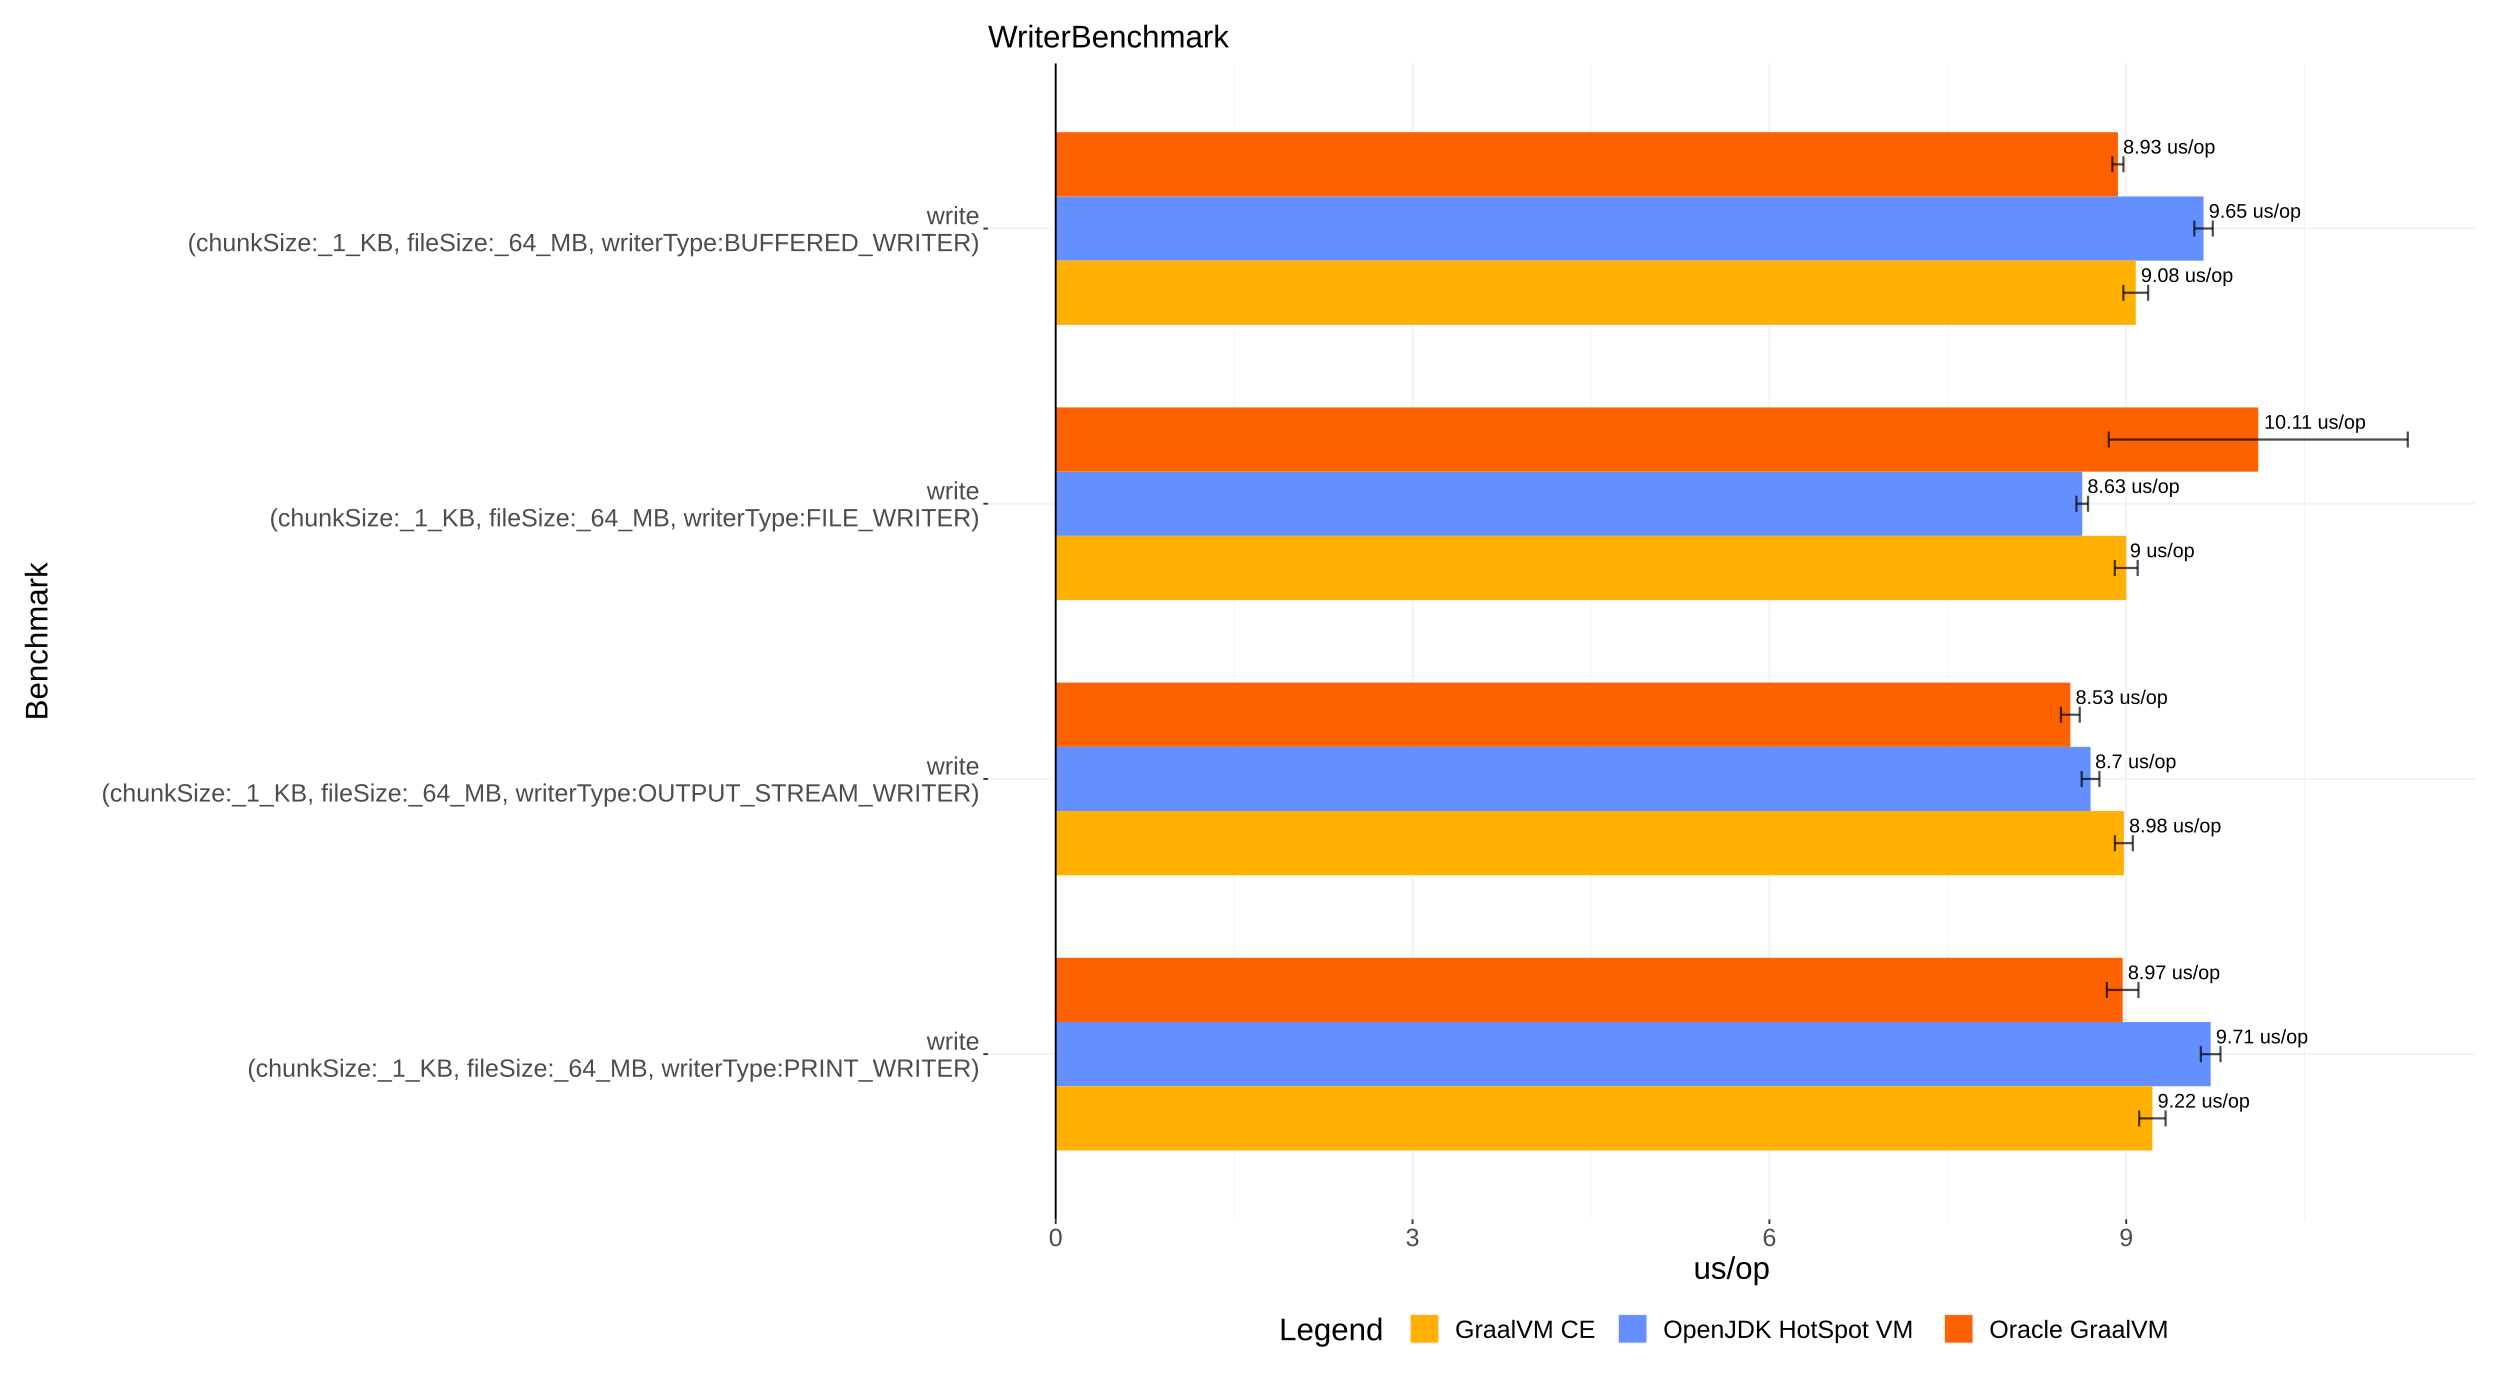
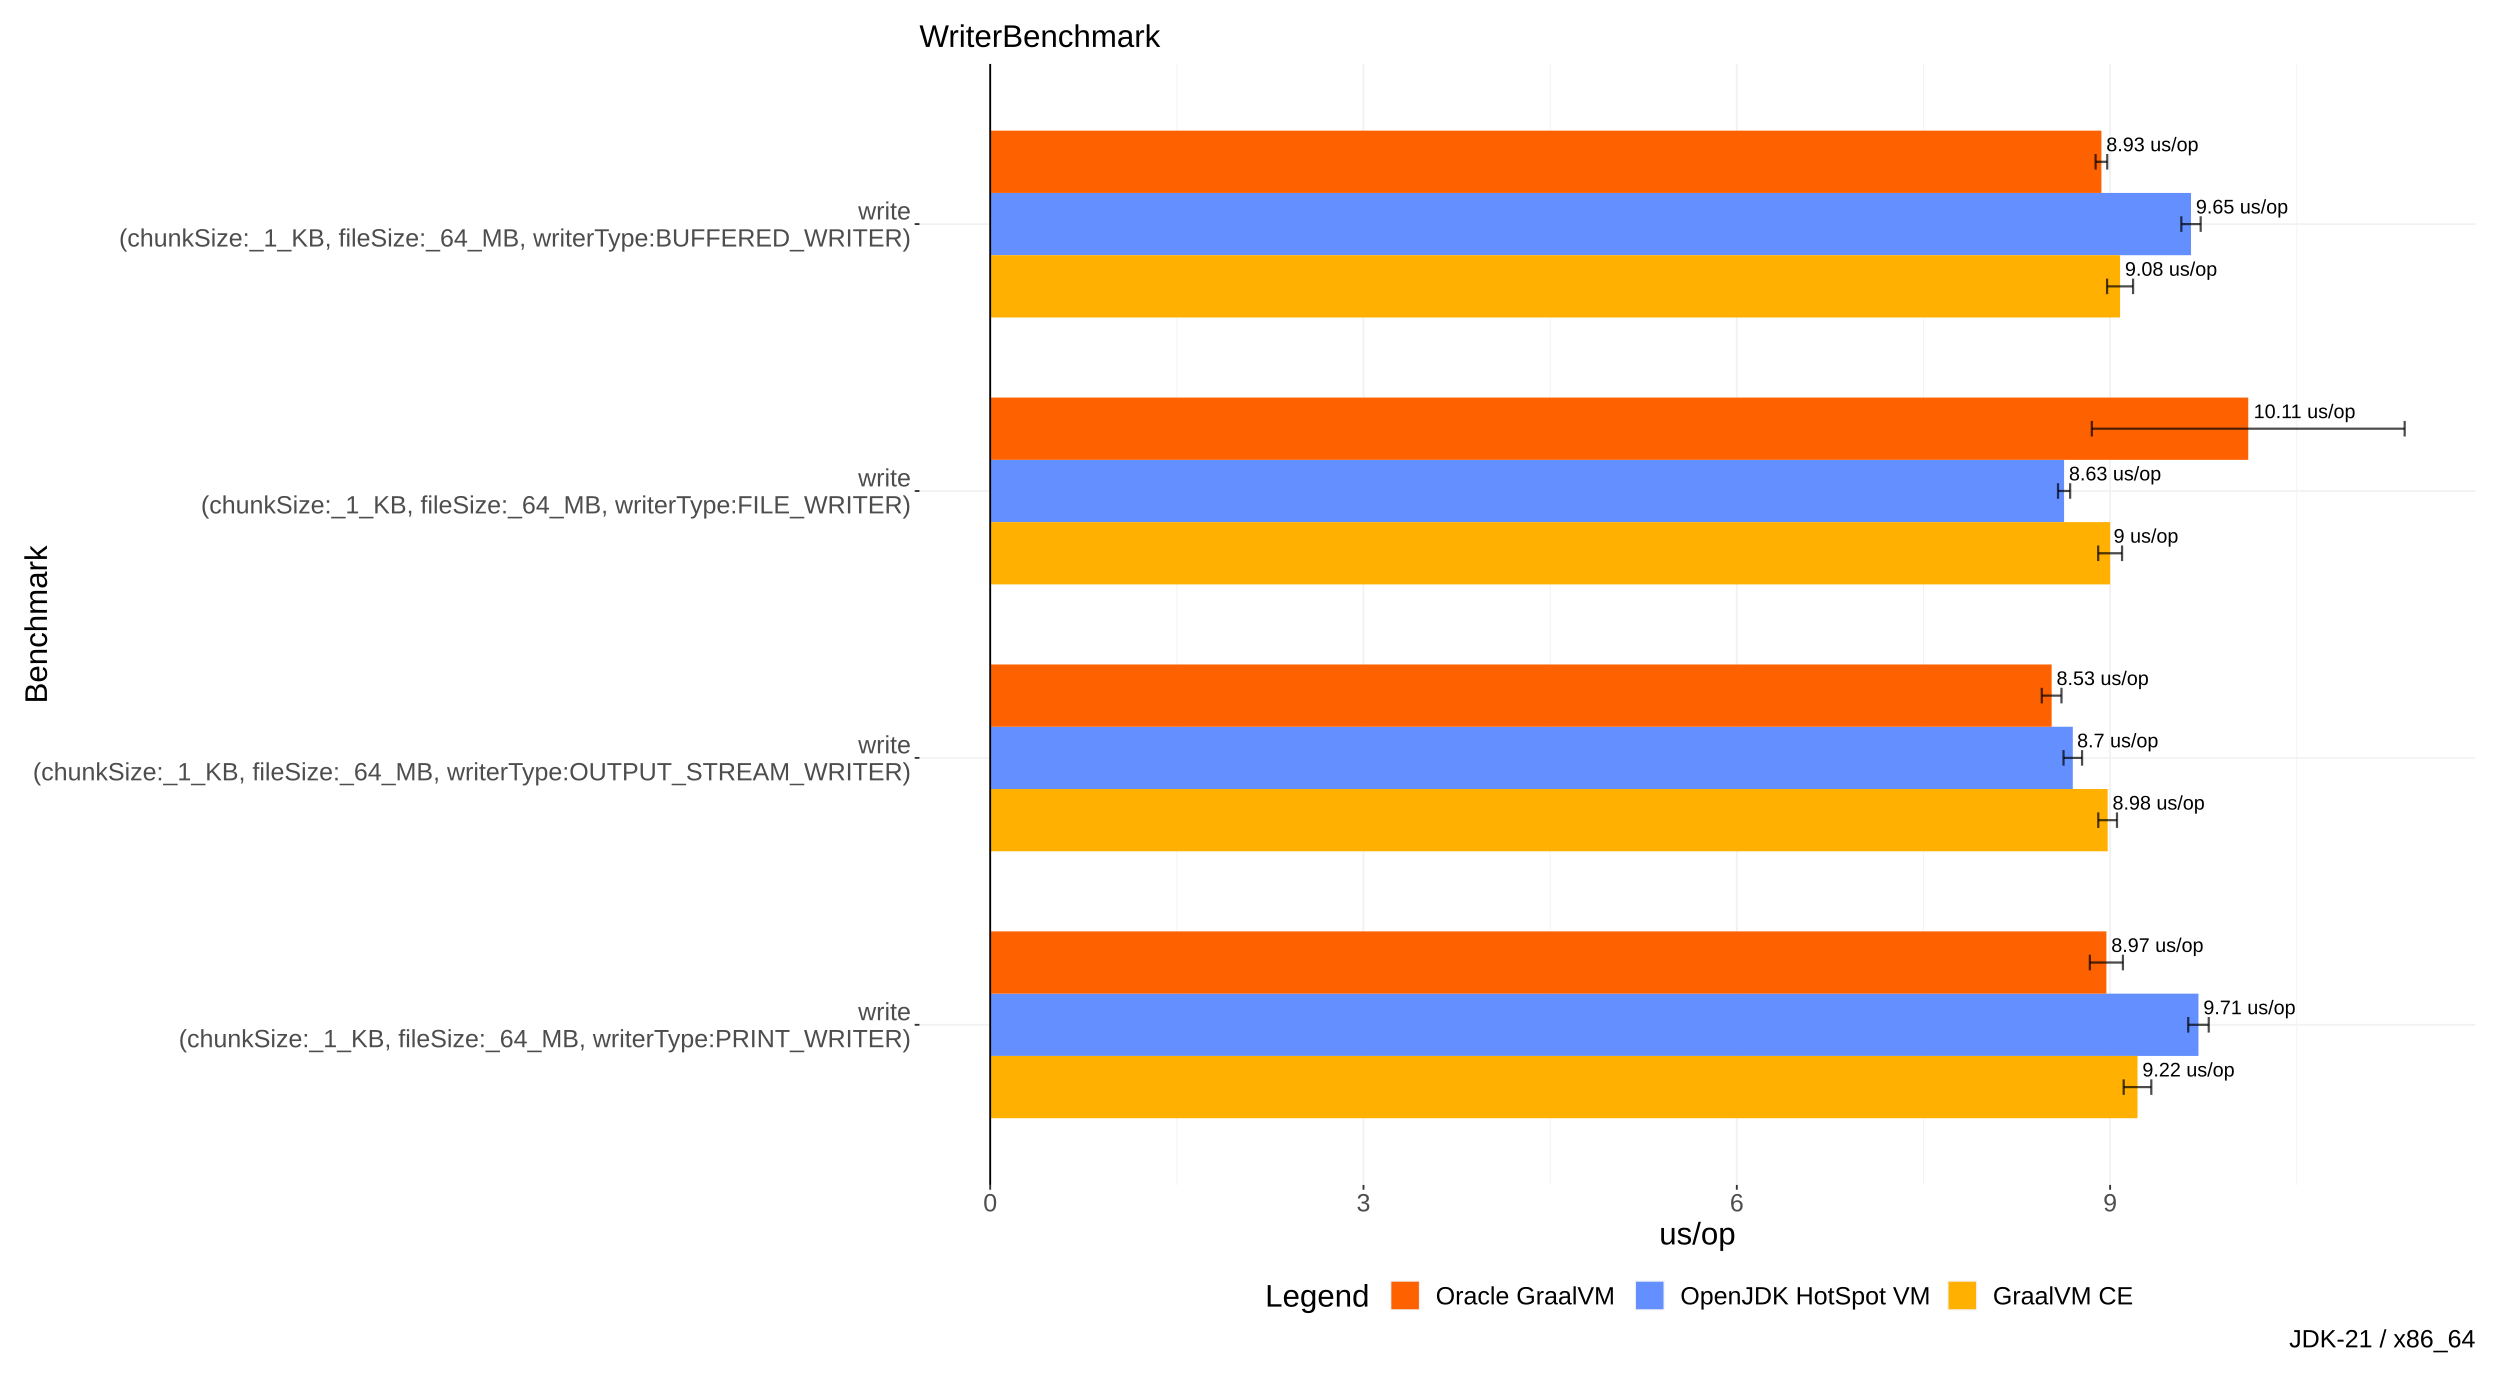
<svg xmlns="http://www.w3.org/2000/svg" class="svglite" width="1440.00pt" height="793.70pt" viewBox="0 0 1440.00 793.70">
  <defs>
    <style type="text/css">
    .svglite line, .svglite polyline, .svglite polygon, .svglite path, .svglite rect, .svglite circle {
      fill: none;
      stroke: #000000;
      stroke-linecap: round;
      stroke-linejoin: round;
      stroke-miterlimit: 10.00;
    }
    .svglite text {
      white-space: pre;
    }
  </style>
  </defs>
  <rect width="100%" height="100%" style="stroke: none; fill: #FFFFFF;" />
  <defs>
    <clipPath id="cpMC4wMHwxNDQwLjAwfDAuMDB8NzkzLjcw">
      <rect x="0.00" y="0.00" width="1440.00" height="793.70" />
    </clipPath>
  </defs>
  <g clip-path="url(#cpMC4wMHwxNDQwLjAwfDAuMDB8NzkzLjcw)">
    <rect x="0.00" y="0.00" width="1440.00" height="793.70" style="stroke-width: 1.07; stroke: #FFFFFF; fill: #FFFFFF;" />
-     <rect x="569.14" y="36.52" width="856.69" height="665.78" style="stroke-width: 1.07; stroke: none;" />
-     <polyline points="710.85,702.30 710.85,36.52 " style="stroke-width: 0.53; stroke: #F2F2F2; stroke-linecap: butt;" />
-     <polyline points="916.39,702.30 916.39,36.52 " style="stroke-width: 0.53; stroke: #F2F2F2; stroke-linecap: butt;" />
-     <polyline points="1121.94,702.30 1121.94,36.52 " style="stroke-width: 0.53; stroke: #F2F2F2; stroke-linecap: butt;" />
-     <polyline points="1327.48,702.30 1327.48,36.52 " style="stroke-width: 0.53; stroke: #F2F2F2; stroke-linecap: butt;" />
-     <polyline points="569.14,607.19 1425.83,607.19 " style="stroke-width: 1.07; stroke: #F2F2F2; stroke-linecap: butt;" />
-     <polyline points="569.14,448.67 1425.83,448.67 " style="stroke-width: 1.07; stroke: #F2F2F2; stroke-linecap: butt;" />
-     <polyline points="569.14,290.15 1425.83,290.15 " style="stroke-width: 1.07; stroke: #F2F2F2; stroke-linecap: butt;" />
-     <polyline points="569.14,131.63 1425.83,131.63 " style="stroke-width: 1.07; stroke: #F2F2F2; stroke-linecap: butt;" />
-     <polyline points="608.08,702.30 608.08,36.52 " style="stroke-width: 1.07; stroke: #F2F2F2; stroke-linecap: butt;" />
-     <polyline points="813.62,702.30 813.62,36.52 " style="stroke-width: 1.07; stroke: #F2F2F2; stroke-linecap: butt;" />
-     <polyline points="1019.17,702.30 1019.17,36.52 " style="stroke-width: 1.07; stroke: #F2F2F2; stroke-linecap: butt;" />
-     <polyline points="1224.71,702.30 1224.71,36.52 " style="stroke-width: 1.07; stroke: #F2F2F2; stroke-linecap: butt;" />
-     <rect x="608.08" y="588.70" width="665.28" height="36.99" style="stroke-width: 1.07; stroke: none; stroke-linecap: butt; stroke-linejoin: miter; fill: #648FFF;" />
-     <rect x="608.08" y="625.69" width="631.70" height="36.99" style="stroke-width: 1.07; stroke: none; stroke-linecap: butt; stroke-linejoin: miter; fill: #FFB000;" />
-     <rect x="608.08" y="551.71" width="614.58" height="36.99" style="stroke-width: 1.07; stroke: none; stroke-linecap: butt; stroke-linejoin: miter; fill: #FE6100;" />
-     <rect x="608.08" y="430.18" width="596.08" height="36.99" style="stroke-width: 1.07; stroke: none; stroke-linecap: butt; stroke-linejoin: miter; fill: #648FFF;" />
-     <rect x="608.08" y="467.17" width="615.26" height="36.99" style="stroke-width: 1.07; stroke: none; stroke-linecap: butt; stroke-linejoin: miter; fill: #FFB000;" />
-     <rect x="608.08" y="393.19" width="584.43" height="36.99" style="stroke-width: 1.07; stroke: none; stroke-linecap: butt; stroke-linejoin: miter; fill: #FE6100;" />
-     <rect x="608.08" y="271.66" width="591.28" height="36.99" style="stroke-width: 1.07; stroke: none; stroke-linecap: butt; stroke-linejoin: miter; fill: #648FFF;" />
-     <rect x="608.08" y="308.65" width="616.63" height="36.99" style="stroke-width: 1.07; stroke: none; stroke-linecap: butt; stroke-linejoin: miter; fill: #FFB000;" />
-     <rect x="608.08" y="234.67" width="692.68" height="36.99" style="stroke-width: 1.07; stroke: none; stroke-linecap: butt; stroke-linejoin: miter; fill: #FE6100;" />
-     <rect x="608.08" y="113.14" width="661.17" height="36.99" style="stroke-width: 1.07; stroke: none; stroke-linecap: butt; stroke-linejoin: miter; fill: #648FFF;" />
-     <rect x="608.08" y="150.13" width="622.11" height="36.99" style="stroke-width: 1.07; stroke: none; stroke-linecap: butt; stroke-linejoin: miter; fill: #FFB000;" />
-     <rect x="608.08" y="76.15" width="611.84" height="36.99" style="stroke-width: 1.07; stroke: none; stroke-linecap: butt; stroke-linejoin: miter; fill: #FE6100;" />
-     <text x="1276.36" y="600.97" style="font-size: 11.38px; font-family: &quot;Liberation Sans&quot;;" textLength="60.08px" lengthAdjust="spacingAndGlyphs">9.71 us/op</text>
-     <text x="1242.79" y="637.96" style="font-size: 11.38px; font-family: &quot;Liberation Sans&quot;;" textLength="60.08px" lengthAdjust="spacingAndGlyphs">9.22 us/op</text>
-     <text x="1225.66" y="563.98" style="font-size: 11.38px; font-family: &quot;Liberation Sans&quot;;" textLength="60.08px" lengthAdjust="spacingAndGlyphs">8.97 us/op</text>
-     <text x="1206.80" y="442.45" style="font-size: 11.38px; font-family: &quot;Liberation Sans&quot;;" textLength="52.85px" lengthAdjust="spacingAndGlyphs">8.7 us/op</text>
-     <text x="1226.34" y="479.44" style="font-size: 11.38px; font-family: &quot;Liberation Sans&quot;;" textLength="60.08px" lengthAdjust="spacingAndGlyphs">8.98 us/op</text>
-     <text x="1195.51" y="405.46" style="font-size: 11.38px; font-family: &quot;Liberation Sans&quot;;" textLength="60.08px" lengthAdjust="spacingAndGlyphs">8.53 us/op</text>
-     <text x="1202.36" y="283.93" style="font-size: 11.38px; font-family: &quot;Liberation Sans&quot;;" textLength="60.08px" lengthAdjust="spacingAndGlyphs">8.63 us/op</text>
-     <text x="1226.81" y="320.92" style="font-size: 11.38px; font-family: &quot;Liberation Sans&quot;;" textLength="42.00px" lengthAdjust="spacingAndGlyphs">9 us/op</text>
-     <text x="1304.13" y="246.94" style="font-size: 11.38px; font-family: &quot;Liberation Sans&quot;;" textLength="67.32px" lengthAdjust="spacingAndGlyphs">10.11 us/op</text>
-     <text x="1272.25" y="125.41" style="font-size: 11.38px; font-family: &quot;Liberation Sans&quot;;" textLength="60.08px" lengthAdjust="spacingAndGlyphs">9.65 us/op</text>
-     <text x="1233.20" y="162.40" style="font-size: 11.38px; font-family: &quot;Liberation Sans&quot;;" textLength="60.08px" lengthAdjust="spacingAndGlyphs">9.08 us/op</text>
-     <text x="1222.92" y="88.43" style="font-size: 11.38px; font-family: &quot;Liberation Sans&quot;;" textLength="60.08px" lengthAdjust="spacingAndGlyphs">8.93 us/op</text>
-     <polyline points="1279.01,611.82 1279.01,602.57 " style="stroke-width: 1.28; stroke: #000000; stroke-opacity: 0.70; stroke-linecap: butt;" />
-     <polyline points="1279.01,607.19 1267.70,607.19 " style="stroke-width: 1.28; stroke: #000000; stroke-opacity: 0.70; stroke-linecap: butt;" />
-     <polyline points="1267.70,611.82 1267.70,602.57 " style="stroke-width: 1.28; stroke: #000000; stroke-opacity: 0.70; stroke-linecap: butt;" />
-     <polyline points="1247.38,648.80 1247.38,639.56 " style="stroke-width: 1.28; stroke: #000000; stroke-opacity: 0.70; stroke-linecap: butt;" />
-     <polyline points="1247.38,644.18 1232.18,644.18 " style="stroke-width: 1.28; stroke: #000000; stroke-opacity: 0.70; stroke-linecap: butt;" />
-     <polyline points="1232.18,648.80 1232.18,639.56 " style="stroke-width: 1.28; stroke: #000000; stroke-opacity: 0.70; stroke-linecap: butt;" />
-     <polyline points="1231.76,574.83 1231.76,565.58 " style="stroke-width: 1.28; stroke: #000000; stroke-opacity: 0.70; stroke-linecap: butt;" />
-     <polyline points="1231.76,570.20 1213.55,570.20 " style="stroke-width: 1.28; stroke: #000000; stroke-opacity: 0.70; stroke-linecap: butt;" />
-     <polyline points="1213.55,574.83 1213.55,565.58 " style="stroke-width: 1.28; stroke: #000000; stroke-opacity: 0.70; stroke-linecap: butt;" />
-     <polyline points="1209.26,453.30 1209.26,444.05 " style="stroke-width: 1.28; stroke: #000000; stroke-opacity: 0.70; stroke-linecap: butt;" />
-     <polyline points="1209.26,448.67 1199.05,448.67 " style="stroke-width: 1.28; stroke: #000000; stroke-opacity: 0.70; stroke-linecap: butt;" />
-     <polyline points="1199.05,453.30 1199.05,444.05 " style="stroke-width: 1.28; stroke: #000000; stroke-opacity: 0.70; stroke-linecap: butt;" />
-     <polyline points="1228.50,490.28 1228.50,481.04 " style="stroke-width: 1.28; stroke: #000000; stroke-opacity: 0.70; stroke-linecap: butt;" />
-     <polyline points="1228.50,485.66 1218.18,485.66 " style="stroke-width: 1.28; stroke: #000000; stroke-opacity: 0.70; stroke-linecap: butt;" />
-     <polyline points="1218.18,490.28 1218.18,481.04 " style="stroke-width: 1.28; stroke: #000000; stroke-opacity: 0.70; stroke-linecap: butt;" />
-     <polyline points="1197.93,416.31 1197.93,407.06 " style="stroke-width: 1.28; stroke: #000000; stroke-opacity: 0.70; stroke-linecap: butt;" />
-     <polyline points="1197.93,411.68 1187.09,411.68 " style="stroke-width: 1.28; stroke: #000000; stroke-opacity: 0.70; stroke-linecap: butt;" />
-     <polyline points="1187.09,416.31 1187.09,407.06 " style="stroke-width: 1.28; stroke: #000000; stroke-opacity: 0.70; stroke-linecap: butt;" />
-     <polyline points="1202.70,294.78 1202.70,285.53 " style="stroke-width: 1.28; stroke: #000000; stroke-opacity: 0.70; stroke-linecap: butt;" />
-     <polyline points="1202.70,290.15 1196.02,290.15 " style="stroke-width: 1.28; stroke: #000000; stroke-opacity: 0.70; stroke-linecap: butt;" />
-     <polyline points="1196.02,294.78 1196.02,285.53 " style="stroke-width: 1.28; stroke: #000000; stroke-opacity: 0.70; stroke-linecap: butt;" />
-     <polyline points="1231.29,331.76 1231.29,322.52 " style="stroke-width: 1.28; stroke: #000000; stroke-opacity: 0.70; stroke-linecap: butt;" />
-     <polyline points="1231.29,327.14 1218.13,327.14 " style="stroke-width: 1.28; stroke: #000000; stroke-opacity: 0.70; stroke-linecap: butt;" />
-     <polyline points="1218.13,331.76 1218.13,322.52 " style="stroke-width: 1.28; stroke: #000000; stroke-opacity: 0.70; stroke-linecap: butt;" />
-     <polyline points="1386.89,257.79 1386.89,248.54 " style="stroke-width: 1.28; stroke: #000000; stroke-opacity: 0.70; stroke-linecap: butt;" />
-     <polyline points="1386.89,253.17 1214.64,253.17 " style="stroke-width: 1.28; stroke: #000000; stroke-opacity: 0.70; stroke-linecap: butt;" />
-     <polyline points="1214.64,257.79 1214.64,248.54 " style="stroke-width: 1.28; stroke: #000000; stroke-opacity: 0.70; stroke-linecap: butt;" />
-     <polyline points="1274.57,136.26 1274.57,127.01 " style="stroke-width: 1.28; stroke: #000000; stroke-opacity: 0.70; stroke-linecap: butt;" />
-     <polyline points="1274.57,131.63 1263.91,131.63 " style="stroke-width: 1.28; stroke: #000000; stroke-opacity: 0.70; stroke-linecap: butt;" />
-     <polyline points="1263.91,136.26 1263.91,127.01 " style="stroke-width: 1.28; stroke: #000000; stroke-opacity: 0.70; stroke-linecap: butt;" />
-     <polyline points="1237.34,173.25 1237.34,164.00 " style="stroke-width: 1.28; stroke: #000000; stroke-opacity: 0.70; stroke-linecap: butt;" />
-     <polyline points="1237.34,168.62 1223.04,168.62 " style="stroke-width: 1.28; stroke: #000000; stroke-opacity: 0.70; stroke-linecap: butt;" />
-     <polyline points="1223.04,173.25 1223.04,164.00 " style="stroke-width: 1.28; stroke: #000000; stroke-opacity: 0.70; stroke-linecap: butt;" />
-     <polyline points="1223.12,99.27 1223.12,90.02 " style="stroke-width: 1.28; stroke: #000000; stroke-opacity: 0.70; stroke-linecap: butt;" />
-     <polyline points="1223.12,94.65 1216.71,94.65 " style="stroke-width: 1.28; stroke: #000000; stroke-opacity: 0.70; stroke-linecap: butt;" />
-     <polyline points="1216.71,99.27 1216.71,90.02 " style="stroke-width: 1.28; stroke: #000000; stroke-opacity: 0.70; stroke-linecap: butt;" />
-     <line x1="608.08" y1="702.30" x2="608.08" y2="36.52" style="stroke-width: 1.07; stroke-linecap: butt;" />
-     <text x="564.21" y="604.66" text-anchor="end" style="font-size: 14.40px;fill: #4D4D4D; font-family: &quot;Liberation Sans&quot;;" textLength="36.19px" lengthAdjust="spacingAndGlyphs">write</text>
-     <text x="564.21" y="620.21" text-anchor="end" style="font-size: 14.40px;fill: #4D4D4D; font-family: &quot;Liberation Sans&quot;;" textLength="447.77px" lengthAdjust="spacingAndGlyphs">(chunkSize:_1_KB, fileSize:_64_MB, writerType:PRINT_WRITER)</text>
-     <text x="564.21" y="446.14" text-anchor="end" style="font-size: 14.40px;fill: #4D4D4D; font-family: &quot;Liberation Sans&quot;;" textLength="36.19px" lengthAdjust="spacingAndGlyphs">write</text>
-     <text x="564.21" y="461.69" text-anchor="end" style="font-size: 14.40px;fill: #4D4D4D; font-family: &quot;Liberation Sans&quot;;" textLength="530.42px" lengthAdjust="spacingAndGlyphs">(chunkSize:_1_KB, fileSize:_64_MB, writerType:OUTPUT_STREAM_WRITER)</text>
-     <text x="564.21" y="287.62" text-anchor="end" style="font-size: 14.40px;fill: #4D4D4D; font-family: &quot;Liberation Sans&quot;;" textLength="36.19px" lengthAdjust="spacingAndGlyphs">write</text>
-     <text x="564.21" y="303.17" text-anchor="end" style="font-size: 14.40px;fill: #4D4D4D; font-family: &quot;Liberation Sans&quot;;" textLength="434.93px" lengthAdjust="spacingAndGlyphs">(chunkSize:_1_KB, fileSize:_64_MB, writerType:FILE_WRITER)</text>
-     <text x="564.21" y="129.10" text-anchor="end" style="font-size: 14.40px;fill: #4D4D4D; font-family: &quot;Liberation Sans&quot;;" textLength="36.19px" lengthAdjust="spacingAndGlyphs">write</text>
-     <text x="564.21" y="144.66" text-anchor="end" style="font-size: 14.40px;fill: #4D4D4D; font-family: &quot;Liberation Sans&quot;;" textLength="481.52px" lengthAdjust="spacingAndGlyphs">(chunkSize:_1_KB, fileSize:_64_MB, writerType:BUFFERED_WRITER)</text>
-     <polyline points="566.40,607.19 569.14,607.19 " style="stroke-width: 1.07; stroke: #333333; stroke-linecap: butt;" />
-     <polyline points="566.40,448.67 569.14,448.67 " style="stroke-width: 1.07; stroke: #333333; stroke-linecap: butt;" />
-     <polyline points="566.40,290.15 569.14,290.15 " style="stroke-width: 1.07; stroke: #333333; stroke-linecap: butt;" />
-     <polyline points="566.40,131.63 569.14,131.63 " style="stroke-width: 1.07; stroke: #333333; stroke-linecap: butt;" />
-     <polyline points="608.08,705.04 608.08,702.30 " style="stroke-width: 1.07; stroke: #333333; stroke-linecap: butt;" />
-     <polyline points="813.62,705.04 813.62,702.30 " style="stroke-width: 1.07; stroke: #333333; stroke-linecap: butt;" />
-     <polyline points="1019.17,705.04 1019.17,702.30 " style="stroke-width: 1.07; stroke: #333333; stroke-linecap: butt;" />
-     <polyline points="1224.71,705.04 1224.71,702.30 " style="stroke-width: 1.07; stroke: #333333; stroke-linecap: butt;" />
-     <text x="608.08" y="717.73" text-anchor="middle" style="font-size: 14.40px;fill: #4D4D4D; font-family: &quot;Liberation Sans&quot;;" textLength="9.16px" lengthAdjust="spacingAndGlyphs">0</text>
-     <text x="813.62" y="717.73" text-anchor="middle" style="font-size: 14.40px;fill: #4D4D4D; font-family: &quot;Liberation Sans&quot;;" textLength="9.16px" lengthAdjust="spacingAndGlyphs">3</text>
-     <text x="1019.17" y="717.73" text-anchor="middle" style="font-size: 14.40px;fill: #4D4D4D; font-family: &quot;Liberation Sans&quot;;" textLength="9.16px" lengthAdjust="spacingAndGlyphs">6</text>
-     <text x="1224.71" y="717.73" text-anchor="middle" style="font-size: 14.40px;fill: #4D4D4D; font-family: &quot;Liberation Sans&quot;;" textLength="9.16px" lengthAdjust="spacingAndGlyphs">9</text>
-     <text x="997.48" y="736.59" text-anchor="middle" style="font-size: 18.00px; font-family: &quot;Liberation Sans&quot;;" textLength="49.28px" lengthAdjust="spacingAndGlyphs">us/op</text>
-     <text transform="translate(27.30,369.41) rotate(-90)" text-anchor="middle" style="font-size: 18.00px; font-family: &quot;Liberation Sans&quot;;" textLength="102.52px" lengthAdjust="spacingAndGlyphs">Benchmark</text>
-     <rect x="731.29" y="751.29" width="532.38" height="28.24" style="stroke-width: 1.07; stroke: none; fill: #FFFFFF;" />
-     <text x="736.77" y="771.97" style="font-size: 18.00px; font-family: &quot;Liberation Sans&quot;;" textLength="66.12px" lengthAdjust="spacingAndGlyphs">Legend</text>
-     <rect x="811.85" y="756.77" width="17.28" height="17.28" style="stroke-width: 1.07; stroke: none; fill: #F2F2F2;" />
-     <rect x="812.56" y="757.48" width="15.86" height="15.86" style="stroke-width: 1.07; stroke: none; stroke-linecap: butt; stroke-linejoin: miter; fill: #FFB000;" />
-     <rect x="931.75" y="756.77" width="17.28" height="17.28" style="stroke-width: 1.07; stroke: none; fill: #F2F2F2;" />
-     <rect x="932.46" y="757.48" width="15.86" height="15.86" style="stroke-width: 1.07; stroke: none; stroke-linecap: butt; stroke-linejoin: miter; fill: #648FFF;" />
-     <rect x="1119.58" y="756.77" width="17.28" height="17.28" style="stroke-width: 1.07; stroke: none; fill: #F2F2F2;" />
-     <rect x="1120.29" y="757.48" width="15.86" height="15.86" style="stroke-width: 1.07; stroke: none; stroke-linecap: butt; stroke-linejoin: miter; fill: #FE6100;" />
-     <text x="838.10" y="770.65" style="font-size: 14.40px; font-family: &quot;Liberation Sans&quot;;" textLength="84.69px" lengthAdjust="spacingAndGlyphs">GraalVM CE</text>
-     <text x="958.00" y="770.65" style="font-size: 14.40px; font-family: &quot;Liberation Sans&quot;;" textLength="152.61px" lengthAdjust="spacingAndGlyphs">OpenJDK HotSpot VM</text>
-     <text x="1145.82" y="770.65" style="font-size: 14.40px; font-family: &quot;Liberation Sans&quot;;" textLength="112.37px" lengthAdjust="spacingAndGlyphs">Oracle GraalVM</text>
-     <text x="569.14" y="27.30" style="font-size: 18.00px; font-family: &quot;Liberation Sans&quot;;" textLength="157.45px" lengthAdjust="spacingAndGlyphs">WriterBenchmark</text>
+     <rect x="529.61" y="36.82" width="896.22" height="645.71" style="stroke-width: 1.07; stroke: none;" />
+     <polyline points="677.86,682.53 677.86,36.82 " style="stroke-width: 0.53; stroke: #F2F2F2; stroke-linecap: butt;" />
+     <polyline points="892.89,682.53 892.89,36.82 " style="stroke-width: 0.53; stroke: #F2F2F2; stroke-linecap: butt;" />
+     <polyline points="1107.92,682.53 1107.92,36.82 " style="stroke-width: 0.53; stroke: #F2F2F2; stroke-linecap: butt;" />
+     <polyline points="1322.94,682.53 1322.94,36.82 " style="stroke-width: 0.53; stroke: #F2F2F2; stroke-linecap: butt;" />
+     <polyline points="529.61,590.29 1425.83,590.29 " style="stroke-width: 1.07; stroke: #F2F2F2; stroke-linecap: butt;" />
+     <polyline points="529.61,436.55 1425.83,436.55 " style="stroke-width: 1.07; stroke: #F2F2F2; stroke-linecap: butt;" />
+     <polyline points="529.61,282.81 1425.83,282.81 " style="stroke-width: 1.07; stroke: #F2F2F2; stroke-linecap: butt;" />
+     <polyline points="529.61,129.07 1425.83,129.07 " style="stroke-width: 1.07; stroke: #F2F2F2; stroke-linecap: butt;" />
+     <polyline points="570.35,682.53 570.35,36.82 " style="stroke-width: 1.07; stroke: #F2F2F2; stroke-linecap: butt;" />
+     <polyline points="785.37,682.53 785.37,36.82 " style="stroke-width: 1.07; stroke: #F2F2F2; stroke-linecap: butt;" />
+     <polyline points="1000.40,682.53 1000.40,36.82 " style="stroke-width: 1.07; stroke: #F2F2F2; stroke-linecap: butt;" />
+     <polyline points="1215.43,682.53 1215.43,36.82 " style="stroke-width: 1.07; stroke: #F2F2F2; stroke-linecap: butt;" />
+     <rect x="570.35" y="572.35" width="695.97" height="35.87" style="stroke-width: 1.07; stroke: none; stroke-linecap: butt; stroke-linejoin: miter; fill: #648FFF;" />
+     <rect x="570.35" y="608.22" width="660.85" height="35.87" style="stroke-width: 1.07; stroke: none; stroke-linecap: butt; stroke-linejoin: miter; fill: #FFB000;" />
+     <rect x="570.35" y="536.48" width="642.93" height="35.87" style="stroke-width: 1.07; stroke: none; stroke-linecap: butt; stroke-linejoin: miter; fill: #FE6100;" />
+     <rect x="570.35" y="418.61" width="623.58" height="35.87" style="stroke-width: 1.07; stroke: none; stroke-linecap: butt; stroke-linejoin: miter; fill: #648FFF;" />
+     <rect x="570.35" y="454.48" width="643.65" height="35.87" style="stroke-width: 1.07; stroke: none; stroke-linecap: butt; stroke-linejoin: miter; fill: #FFB000;" />
+     <rect x="570.35" y="382.74" width="611.40" height="35.87" style="stroke-width: 1.07; stroke: none; stroke-linecap: butt; stroke-linejoin: miter; fill: #FE6100;" />
+     <rect x="570.35" y="264.87" width="618.56" height="35.87" style="stroke-width: 1.07; stroke: none; stroke-linecap: butt; stroke-linejoin: miter; fill: #648FFF;" />
+     <rect x="570.35" y="300.74" width="645.08" height="35.87" style="stroke-width: 1.07; stroke: none; stroke-linecap: butt; stroke-linejoin: miter; fill: #FFB000;" />
+     <rect x="570.35" y="229.00" width="724.64" height="35.87" style="stroke-width: 1.07; stroke: none; stroke-linecap: butt; stroke-linejoin: miter; fill: #FE6100;" />
+     <rect x="570.35" y="111.13" width="691.67" height="35.87" style="stroke-width: 1.07; stroke: none; stroke-linecap: butt; stroke-linejoin: miter; fill: #648FFF;" />
+     <rect x="570.35" y="147.00" width="650.82" height="35.87" style="stroke-width: 1.07; stroke: none; stroke-linecap: butt; stroke-linejoin: miter; fill: #FFB000;" />
+     <rect x="570.35" y="75.26" width="640.07" height="35.87" style="stroke-width: 1.07; stroke: none; stroke-linecap: butt; stroke-linejoin: miter; fill: #FE6100;" />
+     <text x="1269.13" y="584.19" style="font-size: 11.38px; font-family: &quot;Liberation Sans&quot;;" textLength="56.12px" lengthAdjust="spacingAndGlyphs">9.71 us/op</text>
+     <text x="1234.01" y="620.06" style="font-size: 11.38px; font-family: &quot;Liberation Sans&quot;;" textLength="56.12px" lengthAdjust="spacingAndGlyphs">9.22 us/op</text>
+     <text x="1216.09" y="548.32" style="font-size: 11.38px; font-family: &quot;Liberation Sans&quot;;" textLength="56.12px" lengthAdjust="spacingAndGlyphs">8.97 us/op</text>
+     <text x="1196.41" y="430.45" style="font-size: 11.38px; font-family: &quot;Liberation Sans&quot;;" textLength="49.62px" lengthAdjust="spacingAndGlyphs">8.7 us/op</text>
+     <text x="1216.80" y="466.32" style="font-size: 11.38px; font-family: &quot;Liberation Sans&quot;;" textLength="56.12px" lengthAdjust="spacingAndGlyphs">8.98 us/op</text>
+     <text x="1184.55" y="394.58" style="font-size: 11.38px; font-family: &quot;Liberation Sans&quot;;" textLength="56.12px" lengthAdjust="spacingAndGlyphs">8.53 us/op</text>
+     <text x="1191.72" y="276.71" style="font-size: 11.38px; font-family: &quot;Liberation Sans&quot;;" textLength="56.12px" lengthAdjust="spacingAndGlyphs">8.63 us/op</text>
+     <text x="1217.43" y="312.58" style="font-size: 11.38px; font-family: &quot;Liberation Sans&quot;;" textLength="40.06px" lengthAdjust="spacingAndGlyphs">9 us/op</text>
+     <text x="1298.12" y="240.84" style="font-size: 11.38px; font-family: &quot;Liberation Sans&quot;;" textLength="62.63px" lengthAdjust="spacingAndGlyphs">10.11 us/op</text>
+     <text x="1264.83" y="122.97" style="font-size: 11.38px; font-family: &quot;Liberation Sans&quot;;" textLength="56.12px" lengthAdjust="spacingAndGlyphs">9.65 us/op</text>
+     <text x="1223.97" y="158.84" style="font-size: 11.38px; font-family: &quot;Liberation Sans&quot;;" textLength="56.12px" lengthAdjust="spacingAndGlyphs">9.08 us/op</text>
+     <text x="1213.22" y="87.10" style="font-size: 11.38px; font-family: &quot;Liberation Sans&quot;;" textLength="56.12px" lengthAdjust="spacingAndGlyphs">8.93 us/op</text>
+     <polyline points="1272.23,594.77 1272.23,585.80 " style="stroke-width: 1.28; stroke: #000000; stroke-opacity: 0.70; stroke-linecap: butt;" />
+     <polyline points="1272.23,590.29 1260.41,590.29 " style="stroke-width: 1.28; stroke: #000000; stroke-opacity: 0.70; stroke-linecap: butt;" />
+     <polyline points="1260.41,594.77 1260.41,585.80 " style="stroke-width: 1.28; stroke: #000000; stroke-opacity: 0.70; stroke-linecap: butt;" />
+     <polyline points="1239.15,630.64 1239.15,621.68 " style="stroke-width: 1.28; stroke: #000000; stroke-opacity: 0.70; stroke-linecap: butt;" />
+     <polyline points="1239.15,626.16 1223.25,626.16 " style="stroke-width: 1.28; stroke: #000000; stroke-opacity: 0.70; stroke-linecap: butt;" />
+     <polyline points="1223.25,630.64 1223.25,621.68 " style="stroke-width: 1.28; stroke: #000000; stroke-opacity: 0.70; stroke-linecap: butt;" />
+     <polyline points="1222.80,558.90 1222.80,549.93 " style="stroke-width: 1.28; stroke: #000000; stroke-opacity: 0.70; stroke-linecap: butt;" />
+     <polyline points="1222.80,554.42 1203.76,554.42 " style="stroke-width: 1.28; stroke: #000000; stroke-opacity: 0.70; stroke-linecap: butt;" />
+     <polyline points="1203.76,558.90 1203.76,549.93 " style="stroke-width: 1.28; stroke: #000000; stroke-opacity: 0.70; stroke-linecap: butt;" />
+     <polyline points="1199.27,441.03 1199.27,432.06 " style="stroke-width: 1.28; stroke: #000000; stroke-opacity: 0.70; stroke-linecap: butt;" />
+     <polyline points="1199.27,436.55 1188.59,436.55 " style="stroke-width: 1.28; stroke: #000000; stroke-opacity: 0.70; stroke-linecap: butt;" />
+     <polyline points="1188.59,441.03 1188.59,432.06 " style="stroke-width: 1.28; stroke: #000000; stroke-opacity: 0.70; stroke-linecap: butt;" />
+     <polyline points="1219.39,476.90 1219.39,467.94 " style="stroke-width: 1.28; stroke: #000000; stroke-opacity: 0.70; stroke-linecap: butt;" />
+     <polyline points="1219.39,472.42 1208.60,472.42 " style="stroke-width: 1.28; stroke: #000000; stroke-opacity: 0.70; stroke-linecap: butt;" />
+     <polyline points="1208.60,476.90 1208.60,467.94 " style="stroke-width: 1.28; stroke: #000000; stroke-opacity: 0.70; stroke-linecap: butt;" />
+     <polyline points="1187.41,405.16 1187.41,396.19 " style="stroke-width: 1.28; stroke: #000000; stroke-opacity: 0.70; stroke-linecap: butt;" />
+     <polyline points="1187.41,400.68 1176.07,400.68 " style="stroke-width: 1.28; stroke: #000000; stroke-opacity: 0.70; stroke-linecap: butt;" />
+     <polyline points="1176.07,405.16 1176.07,396.19 " style="stroke-width: 1.28; stroke: #000000; stroke-opacity: 0.70; stroke-linecap: butt;" />
+     <polyline points="1192.40,287.29 1192.40,278.32 " style="stroke-width: 1.28; stroke: #000000; stroke-opacity: 0.70; stroke-linecap: butt;" />
+     <polyline points="1192.40,282.81 1185.42,282.81 " style="stroke-width: 1.28; stroke: #000000; stroke-opacity: 0.70; stroke-linecap: butt;" />
+     <polyline points="1185.42,287.29 1185.42,278.32 " style="stroke-width: 1.28; stroke: #000000; stroke-opacity: 0.70; stroke-linecap: butt;" />
+     <polyline points="1222.31,323.17 1222.31,314.20 " style="stroke-width: 1.28; stroke: #000000; stroke-opacity: 0.70; stroke-linecap: butt;" />
+     <polyline points="1222.31,318.68 1208.55,318.68 " style="stroke-width: 1.28; stroke: #000000; stroke-opacity: 0.70; stroke-linecap: butt;" />
+     <polyline points="1208.55,323.17 1208.55,314.20 " style="stroke-width: 1.28; stroke: #000000; stroke-opacity: 0.70; stroke-linecap: butt;" />
+     <polyline points="1385.09,251.42 1385.09,242.45 " style="stroke-width: 1.28; stroke: #000000; stroke-opacity: 0.70; stroke-linecap: butt;" />
+     <polyline points="1385.09,246.94 1204.89,246.94 " style="stroke-width: 1.28; stroke: #000000; stroke-opacity: 0.70; stroke-linecap: butt;" />
+     <polyline points="1204.89,251.42 1204.89,242.45 " style="stroke-width: 1.28; stroke: #000000; stroke-opacity: 0.70; stroke-linecap: butt;" />
+     <polyline points="1267.60,133.55 1267.60,124.58 " style="stroke-width: 1.28; stroke: #000000; stroke-opacity: 0.70; stroke-linecap: butt;" />
+     <polyline points="1267.60,129.07 1256.44,129.07 " style="stroke-width: 1.28; stroke: #000000; stroke-opacity: 0.70; stroke-linecap: butt;" />
+     <polyline points="1256.44,133.55 1256.44,124.58 " style="stroke-width: 1.28; stroke: #000000; stroke-opacity: 0.70; stroke-linecap: butt;" />
+     <polyline points="1228.65,169.43 1228.65,160.46 " style="stroke-width: 1.28; stroke: #000000; stroke-opacity: 0.70; stroke-linecap: butt;" />
+     <polyline points="1228.65,164.94 1213.68,164.94 " style="stroke-width: 1.28; stroke: #000000; stroke-opacity: 0.70; stroke-linecap: butt;" />
+     <polyline points="1213.68,169.43 1213.68,160.46 " style="stroke-width: 1.28; stroke: #000000; stroke-opacity: 0.70; stroke-linecap: butt;" />
+     <polyline points="1213.77,97.68 1213.77,88.71 " style="stroke-width: 1.28; stroke: #000000; stroke-opacity: 0.70; stroke-linecap: butt;" />
+     <polyline points="1213.77,93.20 1207.06,93.20 " style="stroke-width: 1.28; stroke: #000000; stroke-opacity: 0.70; stroke-linecap: butt;" />
+     <polyline points="1207.06,97.68 1207.06,88.71 " style="stroke-width: 1.28; stroke: #000000; stroke-opacity: 0.70; stroke-linecap: butt;" />
+     <line x1="570.35" y1="682.53" x2="570.35" y2="36.82" style="stroke-width: 1.07; stroke-linecap: butt;" />
+     <text x="524.68" y="587.65" text-anchor="end" style="font-size: 14.40px;fill: #4D4D4D; font-family: &quot;Liberation Sans&quot;;" textLength="34.28px" lengthAdjust="spacingAndGlyphs">write</text>
+     <text x="524.68" y="603.20" text-anchor="end" style="font-size: 14.40px;fill: #4D4D4D; font-family: &quot;Liberation Sans&quot;;" textLength="413.60px" lengthAdjust="spacingAndGlyphs">(chunkSize:_1_KB, fileSize:_64_MB, writerType:PRINT_WRITER)</text>
+     <text x="524.68" y="433.91" text-anchor="end" style="font-size: 14.40px;fill: #4D4D4D; font-family: &quot;Liberation Sans&quot;;" textLength="34.28px" lengthAdjust="spacingAndGlyphs">write</text>
+     <text x="524.68" y="449.46" text-anchor="end" style="font-size: 14.40px;fill: #4D4D4D; font-family: &quot;Liberation Sans&quot;;" textLength="490.59px" lengthAdjust="spacingAndGlyphs">(chunkSize:_1_KB, fileSize:_64_MB, writerType:OUTPUT_STREAM_WRITER)</text>
+     <text x="524.68" y="280.17" text-anchor="end" style="font-size: 14.40px;fill: #4D4D4D; font-family: &quot;Liberation Sans&quot;;" textLength="34.28px" lengthAdjust="spacingAndGlyphs">write</text>
+     <text x="524.68" y="295.73" text-anchor="end" style="font-size: 14.40px;fill: #4D4D4D; font-family: &quot;Liberation Sans&quot;;" textLength="400.02px" lengthAdjust="spacingAndGlyphs">(chunkSize:_1_KB, fileSize:_64_MB, writerType:FILE_WRITER)</text>
+     <text x="524.68" y="126.43" text-anchor="end" style="font-size: 14.40px;fill: #4D4D4D; font-family: &quot;Liberation Sans&quot;;" textLength="34.28px" lengthAdjust="spacingAndGlyphs">write</text>
+     <text x="524.68" y="141.99" text-anchor="end" style="font-size: 14.40px;fill: #4D4D4D; font-family: &quot;Liberation Sans&quot;;" textLength="442.39px" lengthAdjust="spacingAndGlyphs">(chunkSize:_1_KB, fileSize:_64_MB, writerType:BUFFERED_WRITER)</text>
+     <polyline points="526.87,590.29 529.61,590.29 " style="stroke-width: 1.07; stroke: #333333; stroke-linecap: butt;" />
+     <polyline points="526.87,436.55 529.61,436.55 " style="stroke-width: 1.07; stroke: #333333; stroke-linecap: butt;" />
+     <polyline points="526.87,282.81 529.61,282.81 " style="stroke-width: 1.07; stroke: #333333; stroke-linecap: butt;" />
+     <polyline points="526.87,129.07 529.61,129.07 " style="stroke-width: 1.07; stroke: #333333; stroke-linecap: butt;" />
+     <polyline points="570.35,685.27 570.35,682.53 " style="stroke-width: 1.07; stroke: #333333; stroke-linecap: butt;" />
+     <polyline points="785.37,685.27 785.37,682.53 " style="stroke-width: 1.07; stroke: #333333; stroke-linecap: butt;" />
+     <polyline points="1000.40,685.27 1000.40,682.53 " style="stroke-width: 1.07; stroke: #333333; stroke-linecap: butt;" />
+     <polyline points="1215.43,685.27 1215.43,682.53 " style="stroke-width: 1.07; stroke: #333333; stroke-linecap: butt;" />
+     <text x="570.35" y="697.74" text-anchor="middle" style="font-size: 14.40px;fill: #4D4D4D; font-family: &quot;Liberation Sans&quot;;" textLength="8.23px" lengthAdjust="spacingAndGlyphs">0</text>
+     <text x="785.37" y="697.74" text-anchor="middle" style="font-size: 14.40px;fill: #4D4D4D; font-family: &quot;Liberation Sans&quot;;" textLength="8.23px" lengthAdjust="spacingAndGlyphs">3</text>
+     <text x="1000.40" y="697.74" text-anchor="middle" style="font-size: 14.40px;fill: #4D4D4D; font-family: &quot;Liberation Sans&quot;;" textLength="8.23px" lengthAdjust="spacingAndGlyphs">6</text>
+     <text x="1215.43" y="697.74" text-anchor="middle" style="font-size: 14.40px;fill: #4D4D4D; font-family: &quot;Liberation Sans&quot;;" textLength="8.23px" lengthAdjust="spacingAndGlyphs">9</text>
+     <text x="977.72" y="716.79" text-anchor="middle" style="font-size: 18.00px; font-family: &quot;Liberation Sans&quot;;" textLength="48.41px" lengthAdjust="spacingAndGlyphs">us/op</text>
+     <text transform="translate(27.03,359.68) rotate(-90)" text-anchor="middle" style="font-size: 18.00px; font-family: &quot;Liberation Sans&quot;;" textLength="96.72px" lengthAdjust="spacingAndGlyphs">Benchmark</text>
+     <rect x="723.26" y="732.07" width="508.92" height="28.24" style="stroke-width: 1.07; stroke: none; fill: #FFFFFF;" />
+     <text x="728.74" y="752.62" style="font-size: 18.00px; font-family: &quot;Liberation Sans&quot;;" textLength="63.01px" lengthAdjust="spacingAndGlyphs">Legend</text>
+     <rect x="800.71" y="737.55" width="17.28" height="17.28" style="stroke-width: 1.07; stroke: none; fill: #F2F2F2;" />
+     <rect x="801.42" y="738.26" width="15.86" height="15.86" style="stroke-width: 1.07; stroke: none; stroke-linecap: butt; stroke-linejoin: miter; fill: #FE6100;" />
+     <rect x="941.61" y="737.55" width="17.28" height="17.28" style="stroke-width: 1.07; stroke: none; fill: #F2F2F2;" />
+     <rect x="942.32" y="738.26" width="15.86" height="15.86" style="stroke-width: 1.07; stroke: none; stroke-linecap: butt; stroke-linejoin: miter; fill: #648FFF;" />
+     <rect x="1121.65" y="737.55" width="17.28" height="17.28" style="stroke-width: 1.07; stroke: none; fill: #F2F2F2;" />
+     <rect x="1122.36" y="738.26" width="15.86" height="15.86" style="stroke-width: 1.07; stroke: none; stroke-linecap: butt; stroke-linejoin: miter; fill: #FFB000;" />
+     <text x="826.96" y="751.33" style="font-size: 14.40px; font-family: &quot;Liberation Sans&quot;;" textLength="105.69px" lengthAdjust="spacingAndGlyphs">Oracle GraalVM</text>
+     <text x="967.86" y="751.33" style="font-size: 14.40px; font-family: &quot;Liberation Sans&quot;;" textLength="144.83px" lengthAdjust="spacingAndGlyphs">OpenJDK HotSpot VM</text>
+     <text x="1147.90" y="751.33" style="font-size: 14.40px; font-family: &quot;Liberation Sans&quot;;" textLength="78.80px" lengthAdjust="spacingAndGlyphs">GraalVM CE</text>
+     <text x="529.61" y="27.03" style="font-size: 18.00px; font-family: &quot;Liberation Sans&quot;;" textLength="149.64px" lengthAdjust="spacingAndGlyphs">WriterBenchmark</text>
+     <text x="1425.83" y="776.07" text-anchor="end" style="font-size: 14.40px; font-family: &quot;Liberation Sans&quot;;" textLength="104.20px" lengthAdjust="spacingAndGlyphs">JDK-21 / x86_64</text>
  </g>
</svg>
